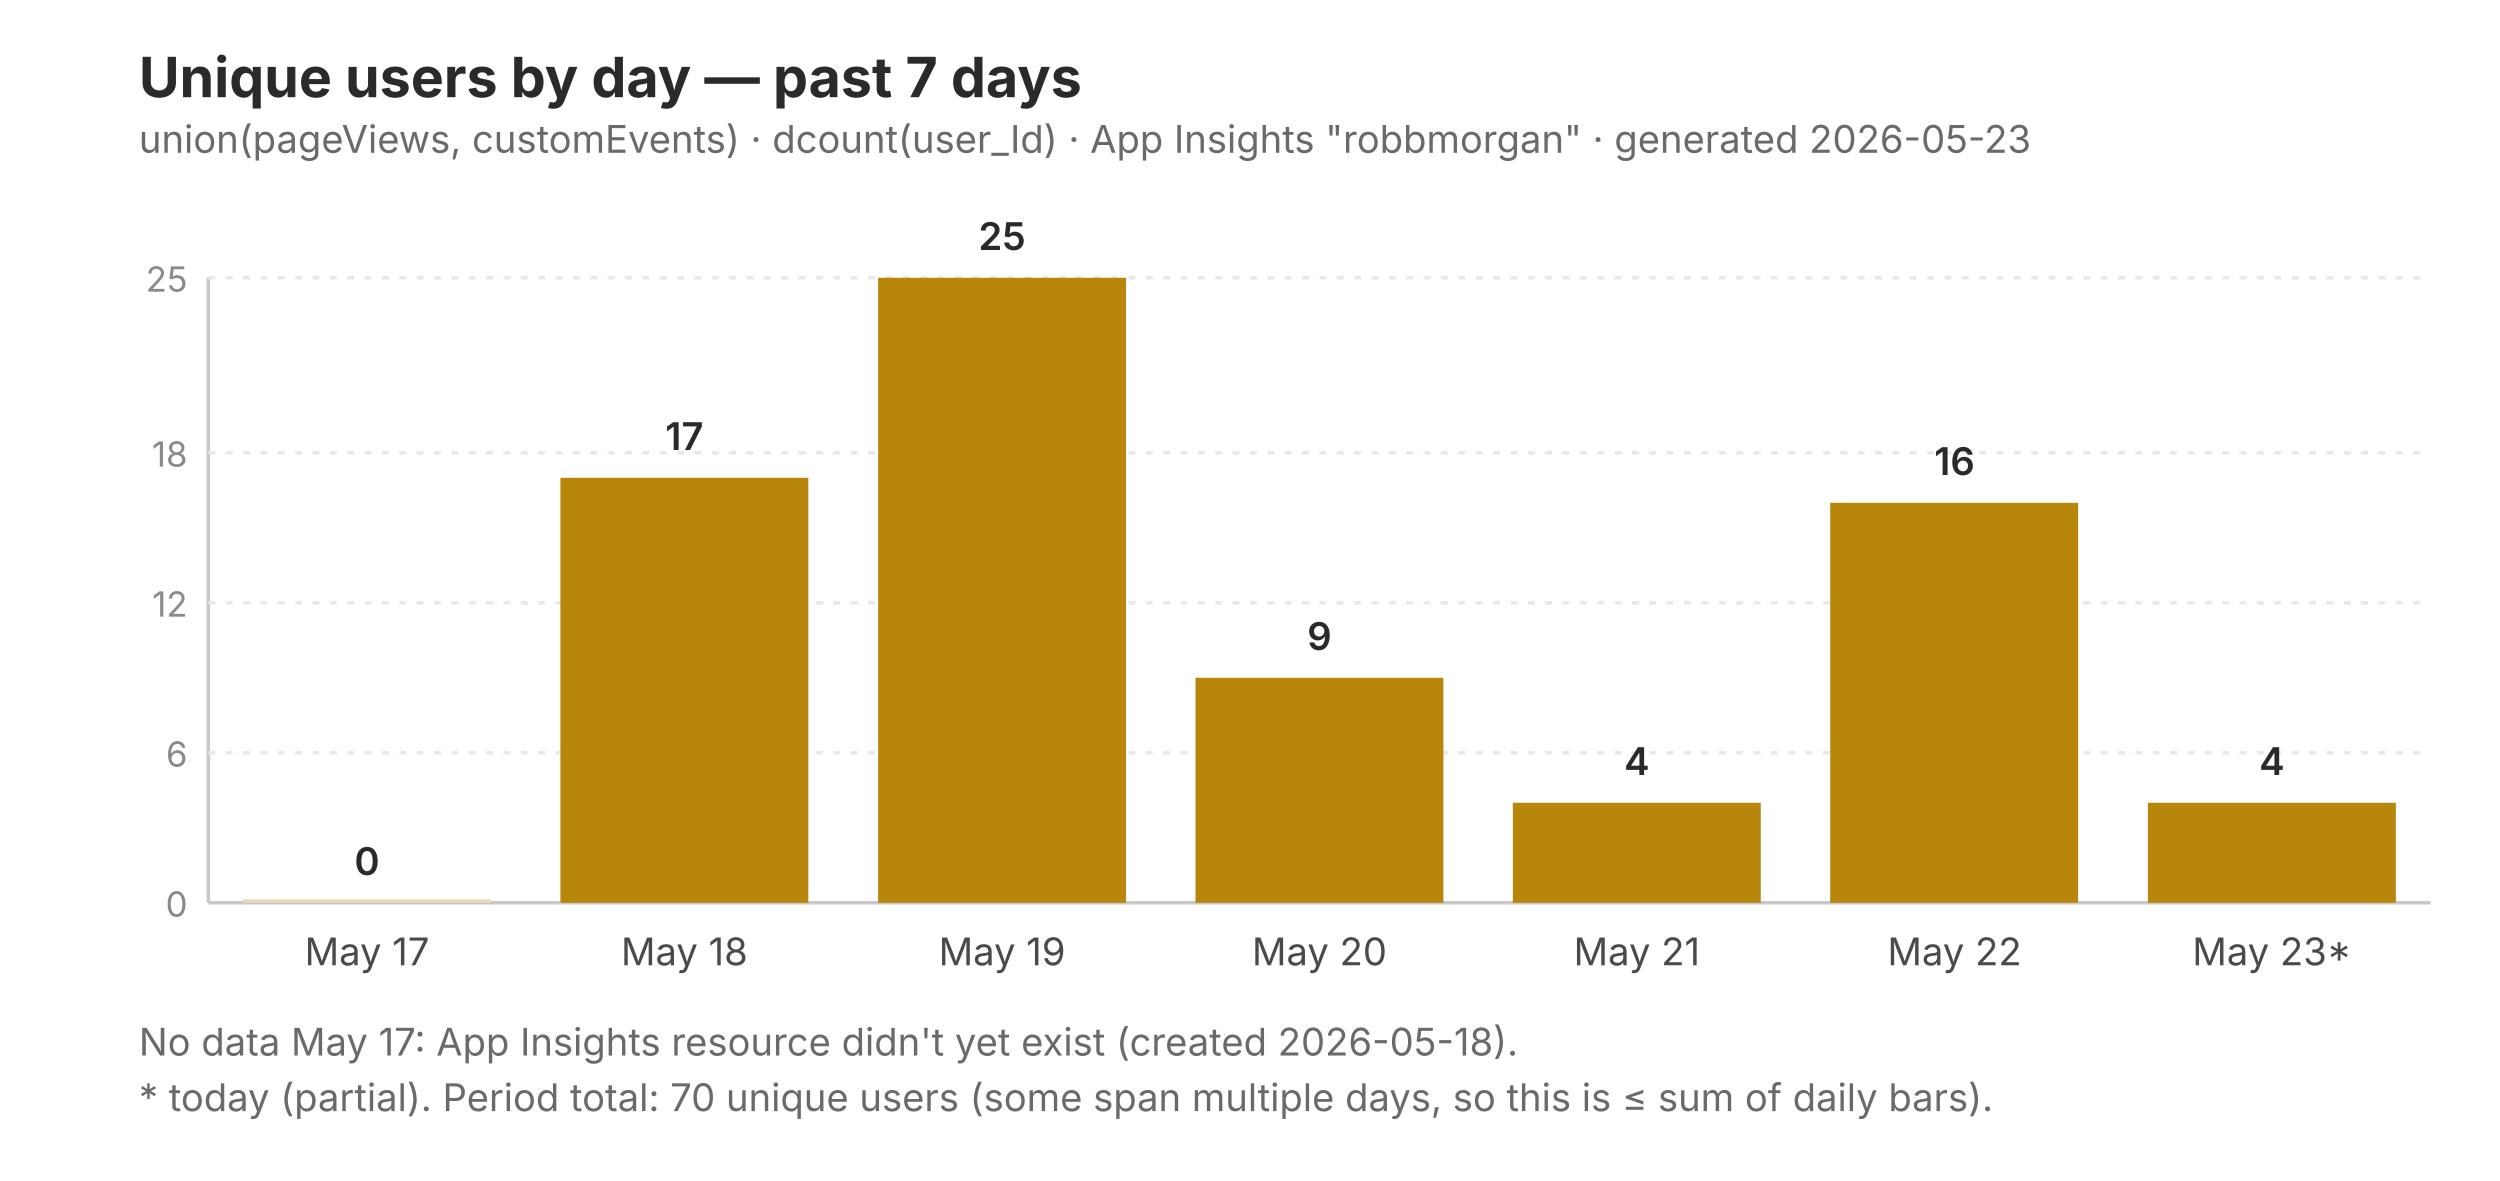
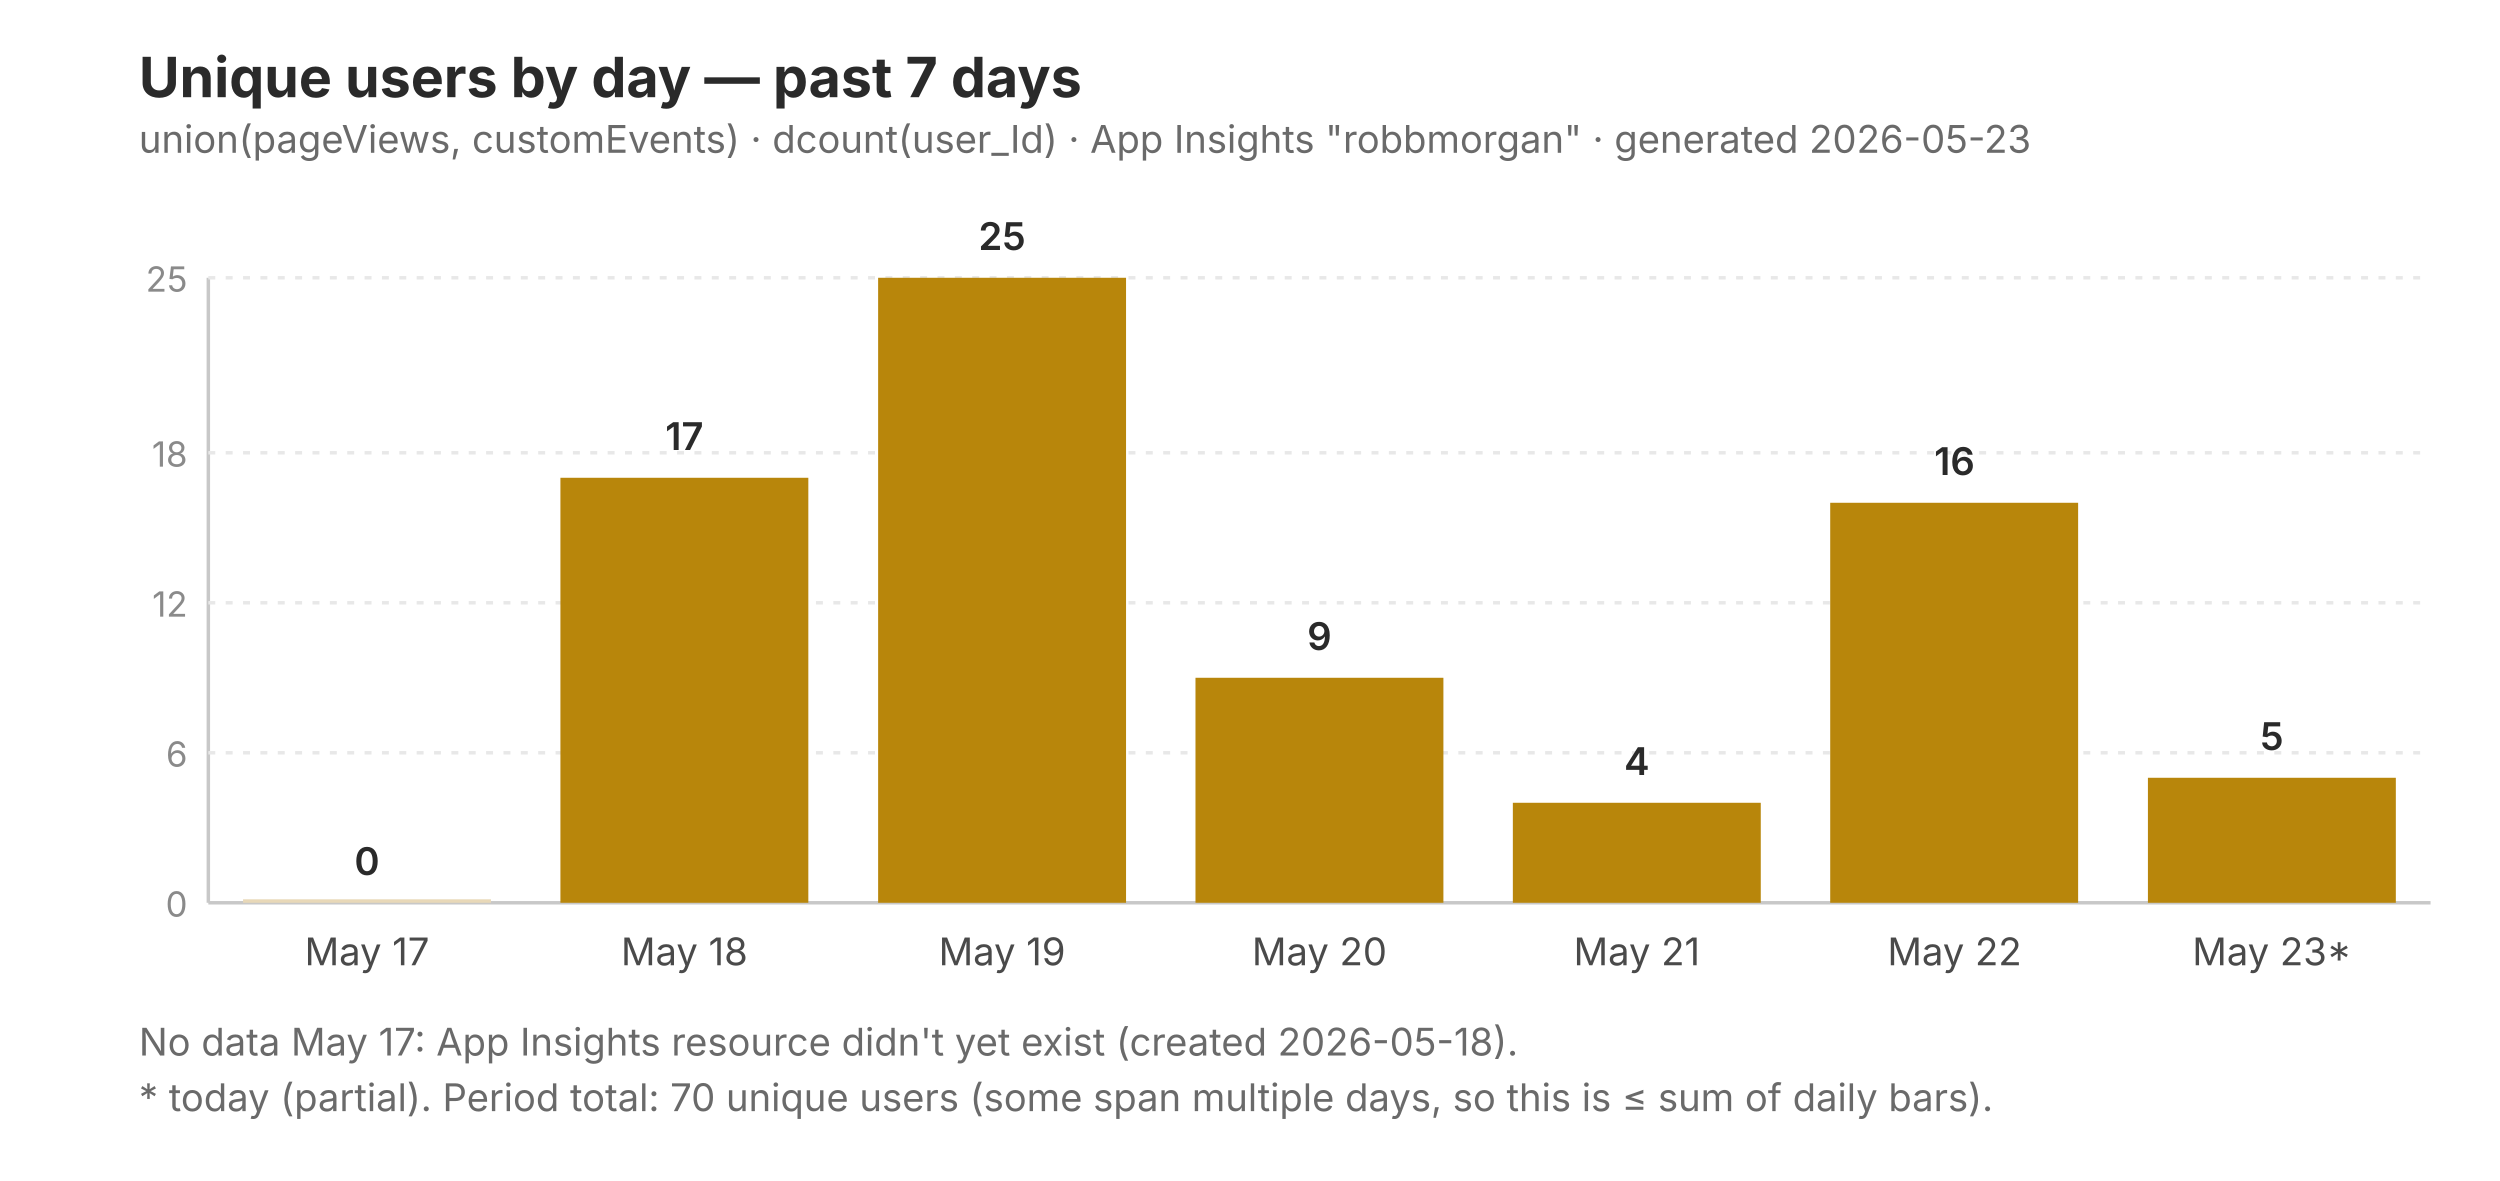
<svg xmlns="http://www.w3.org/2000/svg" viewBox="0 0 720 340" width="720" height="340" font-family="-apple-system, BlinkMacSystemFont, system-ui, sans-serif">
  <style>
    .title { font-size: 16px; font-weight: 700; fill: #2a2a2a; }
    .subtitle { font-size: 11px; fill: #6a6a6a; }
    .axis { stroke: #c8c8c8; stroke-width: 1; }
    .gridline { stroke: #e8e8e8; stroke-width: 1; stroke-dasharray: 2,3; }
    .bar { fill: #b8860b; }
    .bar-zero { fill: #e8d8b8; }
    .day-label { font-size: 11px; fill: #4a4a4a; text-anchor: middle; }
    .value-label { font-size: 11px; font-weight: 600; fill: #2a2a2a; text-anchor: middle; }
    .axis-label { font-size: 10px; fill: #8a8a8a; text-anchor: end; }
    .footer { font-size: 11px; fill: #6a6a6a; }
  </style>
  <text x="40" y="28" class="title">Unique users by day — past 7 days</text>
  <text x="40" y="44" class="subtitle">union(pageViews, customEvents) · dcount(user_Id) · App Insights "robbmorgan" · generated 2026-05-23</text>
  <line x1="60" y1="260" x2="700" y2="260" class="axis" />
  <line x1="60" y1="80" x2="60" y2="260" class="axis" />
  <text x="54" y="264.0" class="axis-label">0</text>
  <line x1="60" y1="216.8" x2="700" y2="216.8" class="gridline" />
  <text x="54" y="220.8" class="axis-label">6</text>
  <line x1="60" y1="173.6" x2="700" y2="173.6" class="gridline" />
  <text x="54" y="177.6" class="axis-label">12</text>
  <line x1="60" y1="130.4" x2="700" y2="130.4" class="gridline" />
  <text x="54" y="134.4" class="axis-label">18</text>
  <line x1="60" y1="80.0" x2="700" y2="80.0" class="gridline" />
  <text x="54" y="84.0" class="axis-label">25</text>
  <rect x="70.0" y="259.0" width="71.4" height="1.0" class="bar-zero" />
  <text x="105.7" y="252.0" class="value-label">0</text>
  <text x="105.7" y="278" class="day-label">May 17</text>
  <rect x="161.4" y="137.6" width="71.4" height="122.4" class="bar" />
  <text x="197.1" y="129.6" class="value-label">17</text>
  <text x="197.1" y="278" class="day-label">May 18</text>
  <rect x="252.9" y="80.0" width="71.4" height="180.0" class="bar" />
  <text x="288.6" y="72.0" class="value-label">25</text>
  <text x="288.6" y="278" class="day-label">May 19</text>
  <rect x="344.3" y="195.2" width="71.4" height="64.8" class="bar" />
  <text x="380.0" y="187.2" class="value-label">9</text>
  <text x="380.0" y="278" class="day-label">May 20</text>
  <rect x="435.7" y="231.2" width="71.4" height="28.8" class="bar" />
  <text x="471.4" y="223.2" class="value-label">4</text>
  <text x="471.4" y="278" class="day-label">May 21</text>
  <rect x="527.1" y="144.8" width="71.4" height="115.2" class="bar" />
  <text x="562.9" y="136.8" class="value-label">16</text>
  <text x="562.9" y="278" class="day-label">May 22</text>
-   <rect x="618.6" y="231.2" width="71.4" height="28.8" class="bar" />
-   <text x="654.3" y="223.2" class="value-label">4</text>
+   <rect x="618.6" y="224.0" width="71.4" height="36.0" class="bar" />
+   <text x="654.3" y="216.0" class="value-label">5</text>
  <text x="654.3" y="278" class="day-label">May 23*</text>
  <text x="40" y="304" class="footer">No data May 17: App Insights resource didn't yet exist (created 2026-05-18).</text>
  <text x="40" y="320" class="footer">* today (partial). Period total: 70 unique users (some span multiple days, so this is ≤ sum of daily bars).</text>
</svg>
